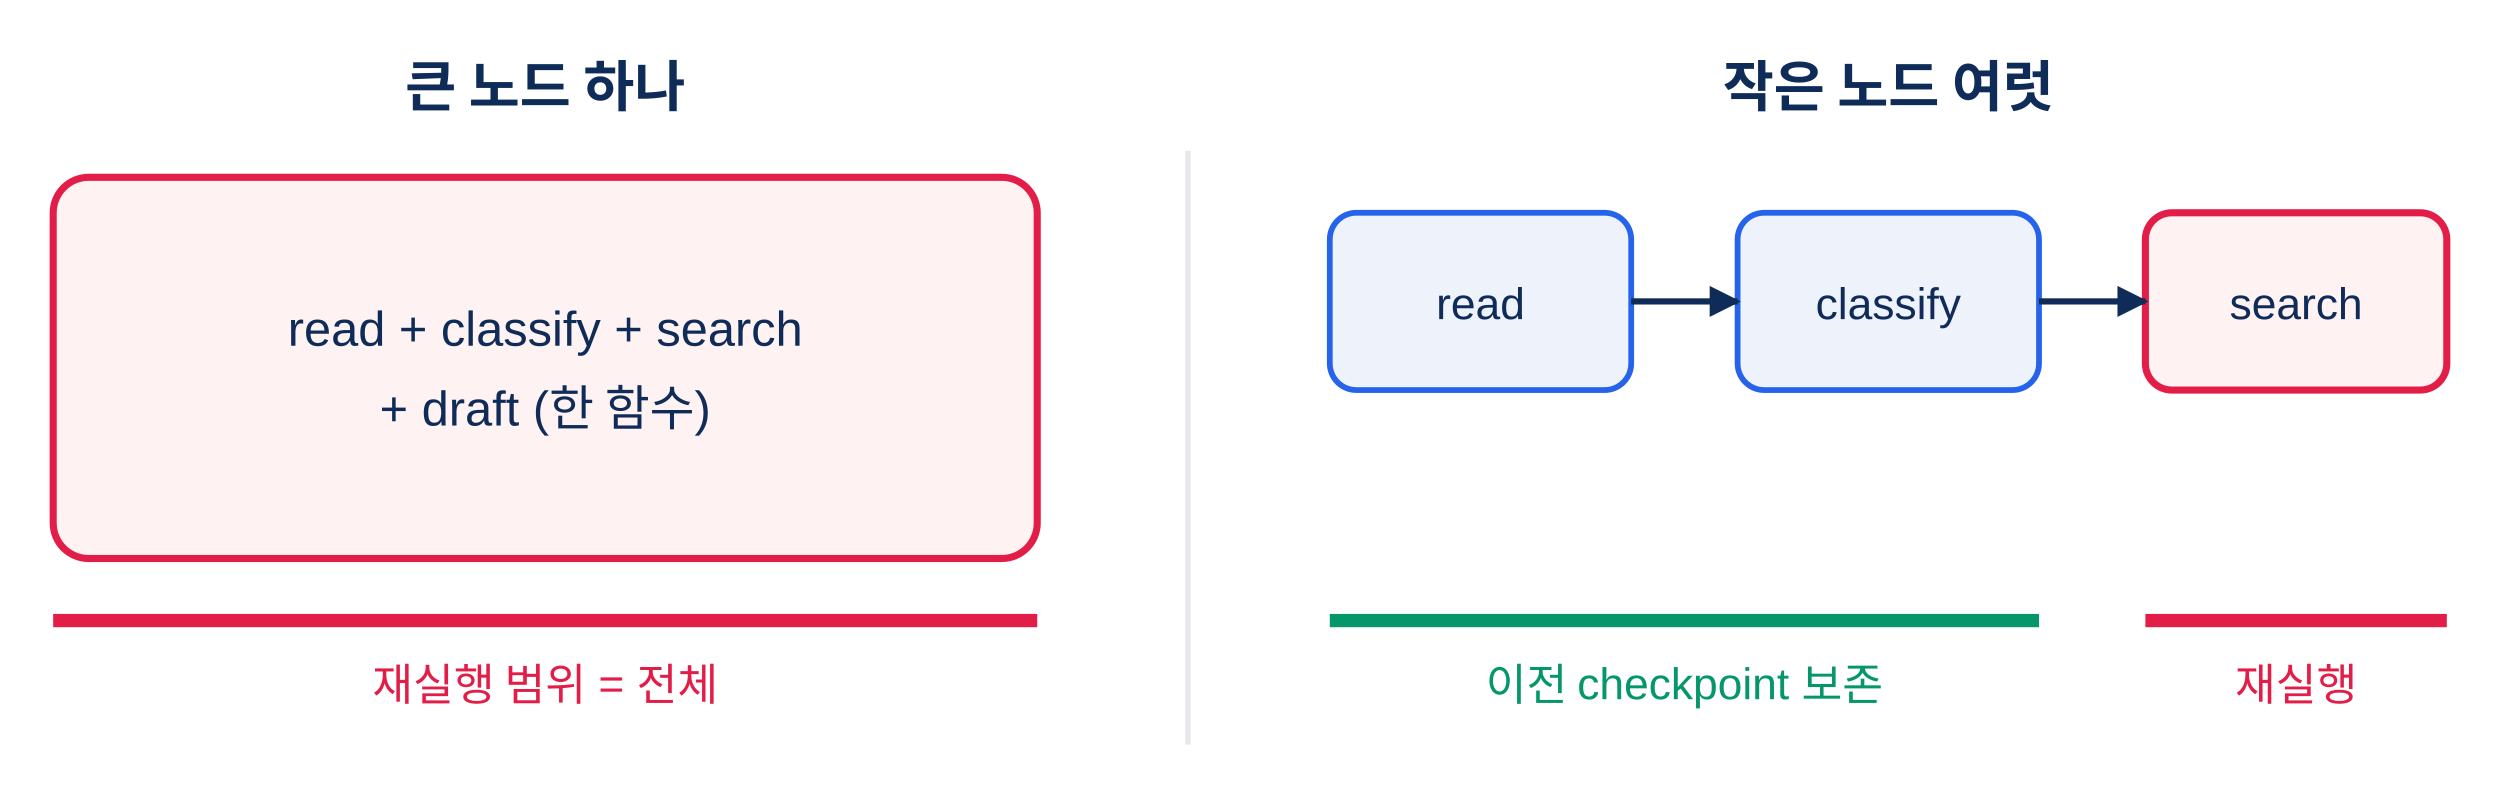
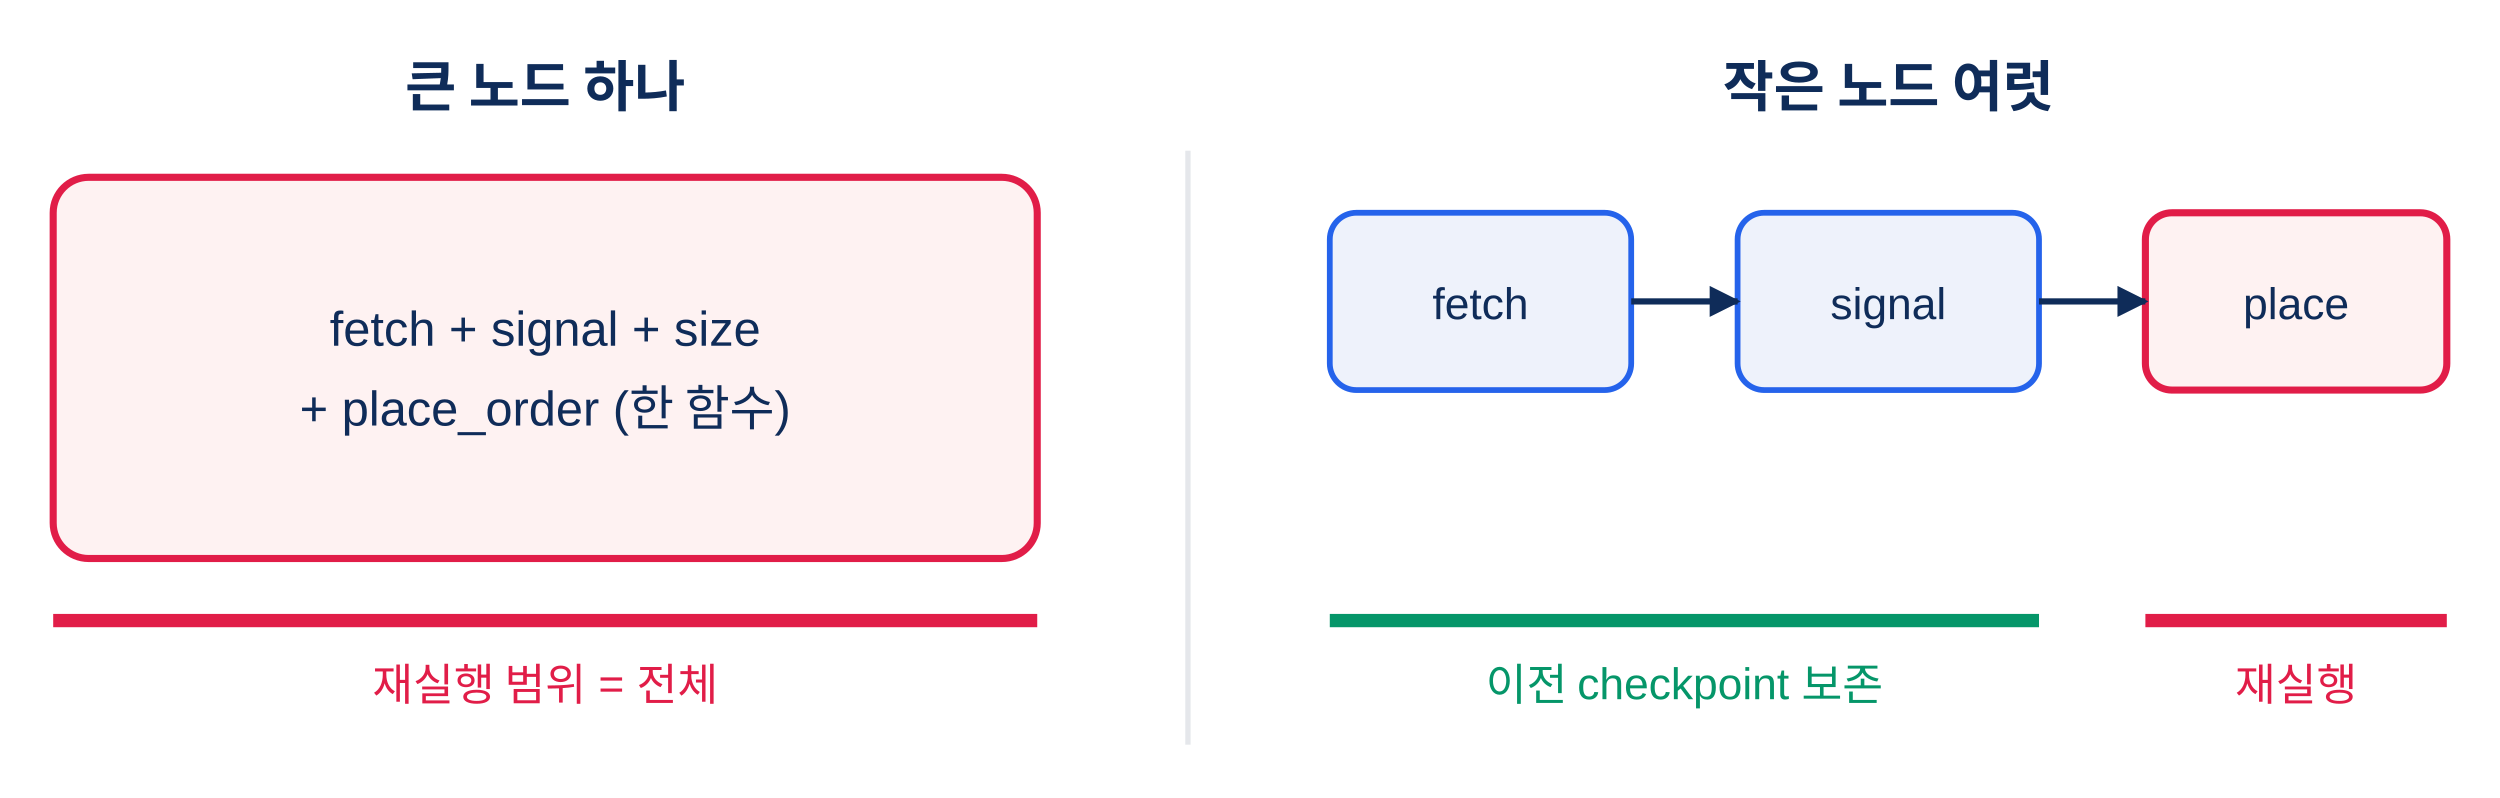
<svg xmlns="http://www.w3.org/2000/svg" viewBox="12 0 564 180" font-family="'Helvetica Neue',Arial,'Apple SD Gothic Neo','Malgun Gothic',sans-serif">
  <defs>
    <marker id="ar" viewBox="0 0 10 10" refX="9" refY="5" markerWidth="5" markerHeight="5" orient="auto-start-reverse">
      <path d="M0,0 L10,5 L0,10 z" fill="#0F2C59" />
    </marker>
  </defs>
  <text x="135" y="24" text-anchor="middle" font-size="12.5" font-weight="700" fill="#0F2C59">큰 노드 하나</text>
  <rect x="24" y="40" width="222" height="86" rx="8" fill="#FEF2F2" stroke="#E11D48" stroke-width="1.6" />
-   <text x="135" y="78" text-anchor="middle" font-size="11" fill="#0F2C59">read + classify + search</text>
-   <text x="135" y="96" text-anchor="middle" font-size="11" fill="#0F2C59">+ draft  (한 함수)</text>
+   <text x="135" y="78" text-anchor="middle" font-size="11" fill="#0F2C59">fetch + signal + size</text>
+   <text x="135" y="96" text-anchor="middle" font-size="11" fill="#0F2C59">+ place_order  (한 함수)</text>
  <line x1="24" y1="140" x2="246" y2="140" stroke="#E11D48" stroke-width="3" />
  <text x="135" y="158" text-anchor="middle" font-size="10" fill="#E11D48">재실행 범위 = 전체</text>
  <line x1="280" y1="34" x2="280" y2="168" stroke="#E5E7EB" stroke-width="1.2" />
  <text x="438" y="24" text-anchor="middle" font-size="12.5" font-weight="700" fill="#0F2C59">작은 노드 여럿</text>
  <rect x="312" y="48" width="68" height="40" rx="6" fill="#EEF2FB" stroke="#2563EB" stroke-width="1.3" />
-   <text x="346" y="72" text-anchor="middle" font-size="10" fill="#0F2C59">read</text>
+   <text x="346" y="72" text-anchor="middle" font-size="10" fill="#0F2C59">fetch</text>
  <rect x="404" y="48" width="68" height="40" rx="6" fill="#EEF2FB" stroke="#2563EB" stroke-width="1.3" />
-   <text x="438" y="72" text-anchor="middle" font-size="10" fill="#0F2C59">classify</text>
+   <text x="438" y="72" text-anchor="middle" font-size="10" fill="#0F2C59">signal</text>
  <rect x="496" y="48" width="68" height="40" rx="6" fill="#FEF2F2" stroke="#E11D48" stroke-width="1.6" />
-   <text x="530" y="72" text-anchor="middle" font-size="10" fill="#0F2C59">search</text>
+   <text x="530" y="72" text-anchor="middle" font-size="10" fill="#0F2C59">place</text>
  <line x1="380" y1="68" x2="404" y2="68" stroke="#0F2C59" stroke-width="1.4" marker-end="url(#ar)" />
  <line x1="472" y1="68" x2="496" y2="68" stroke="#0F2C59" stroke-width="1.4" marker-end="url(#ar)" />
  <line x1="496" y1="140" x2="564" y2="140" stroke="#E11D48" stroke-width="3" />
  <line x1="312" y1="140" x2="472" y2="140" stroke="#059669" stroke-width="3" />
  <text x="392" y="158" text-anchor="middle" font-size="10" fill="#059669">이전 checkpoint 보존</text>
  <text x="530" y="158" text-anchor="middle" font-size="10" fill="#E11D48">재실행</text>
</svg>
